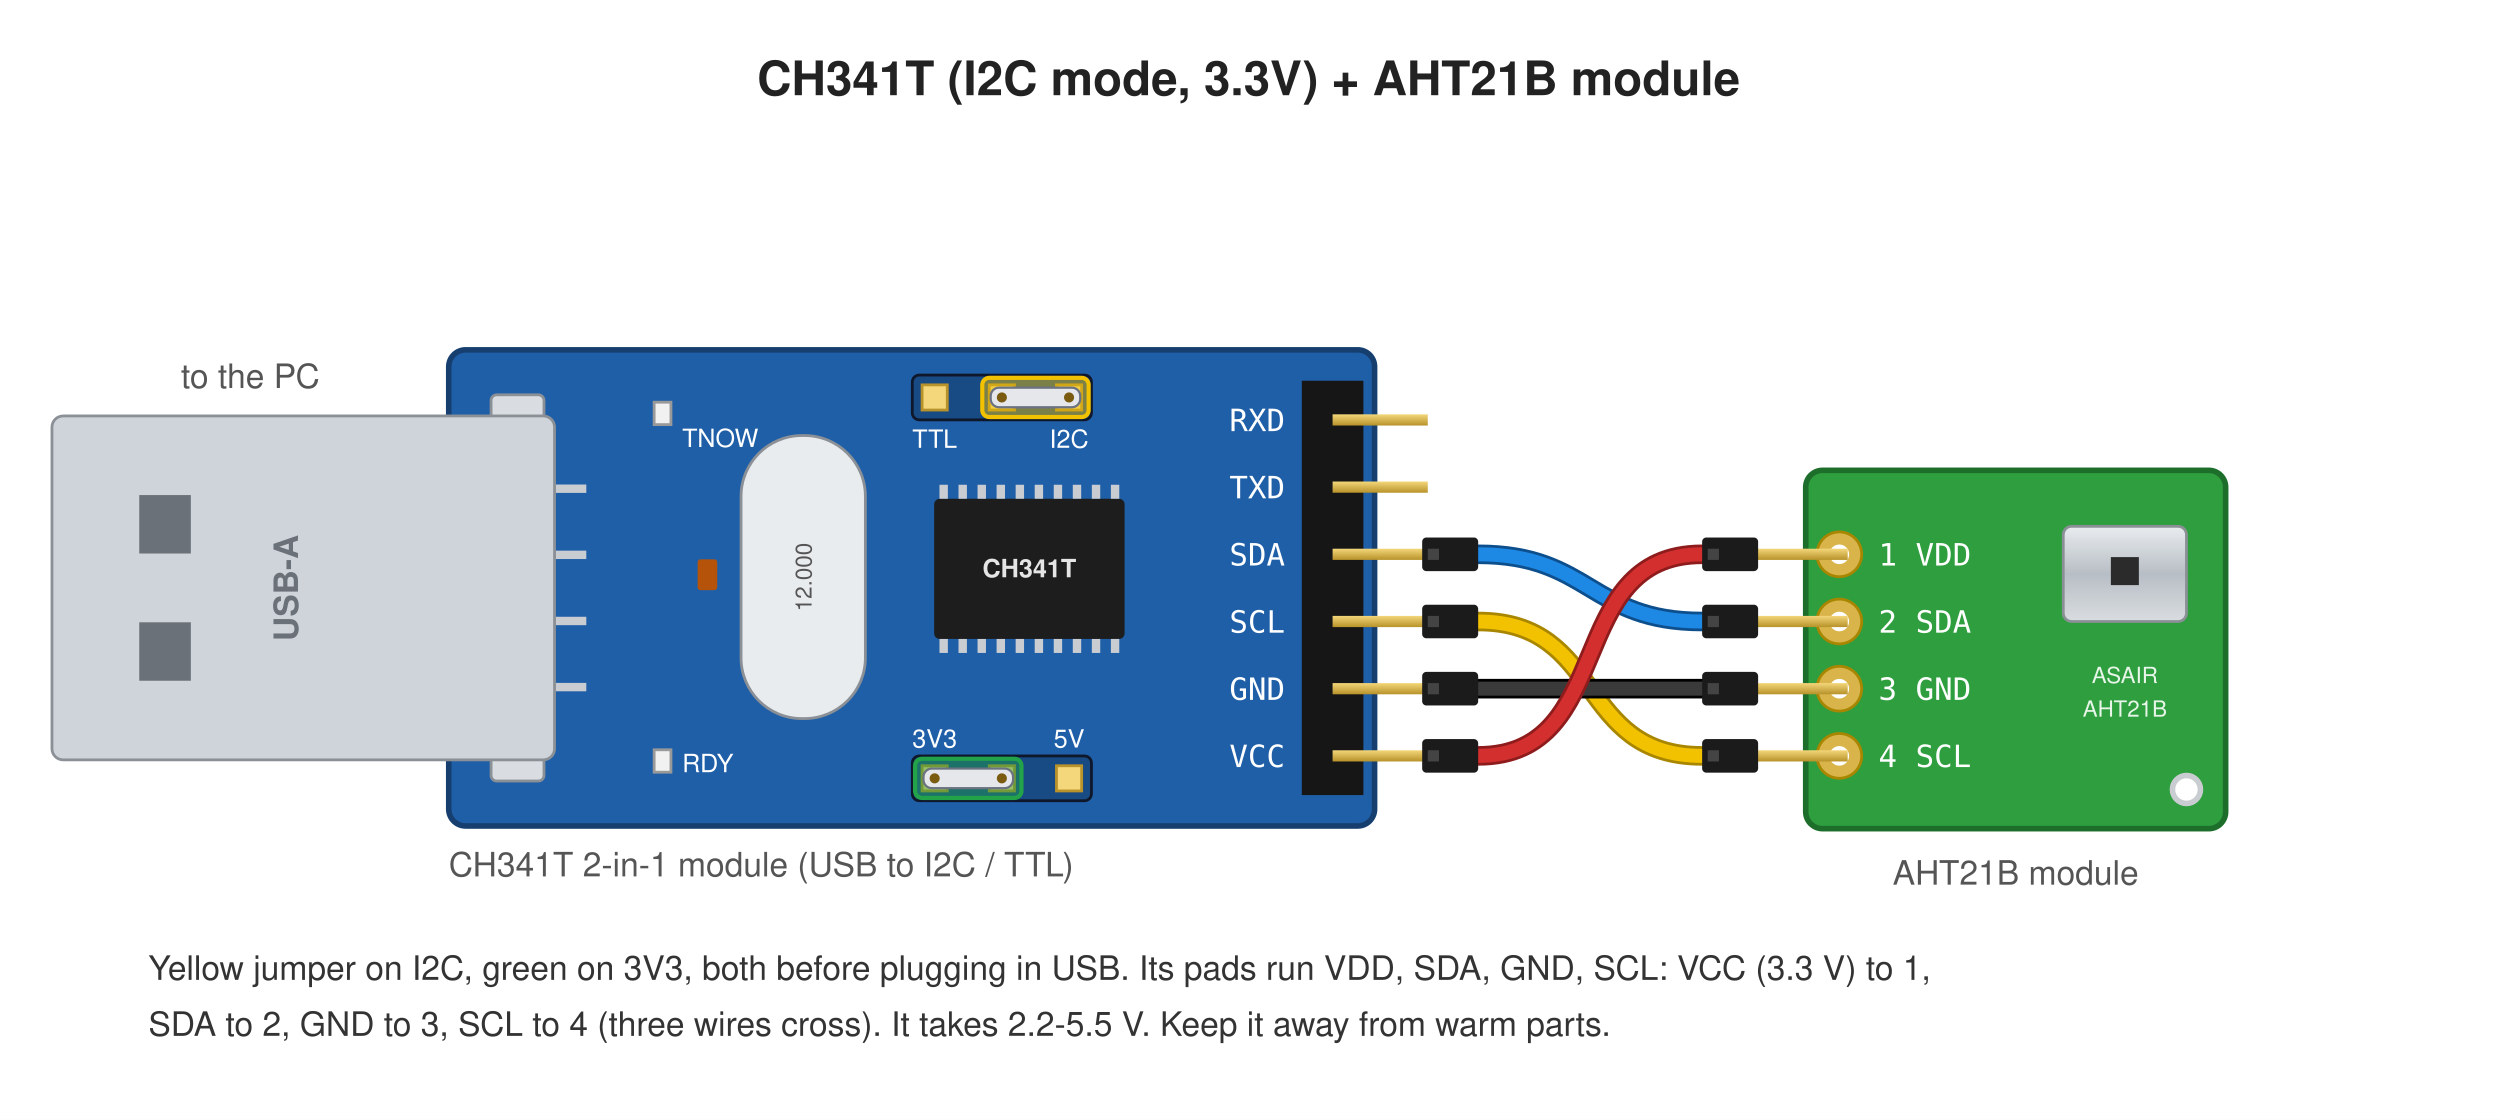
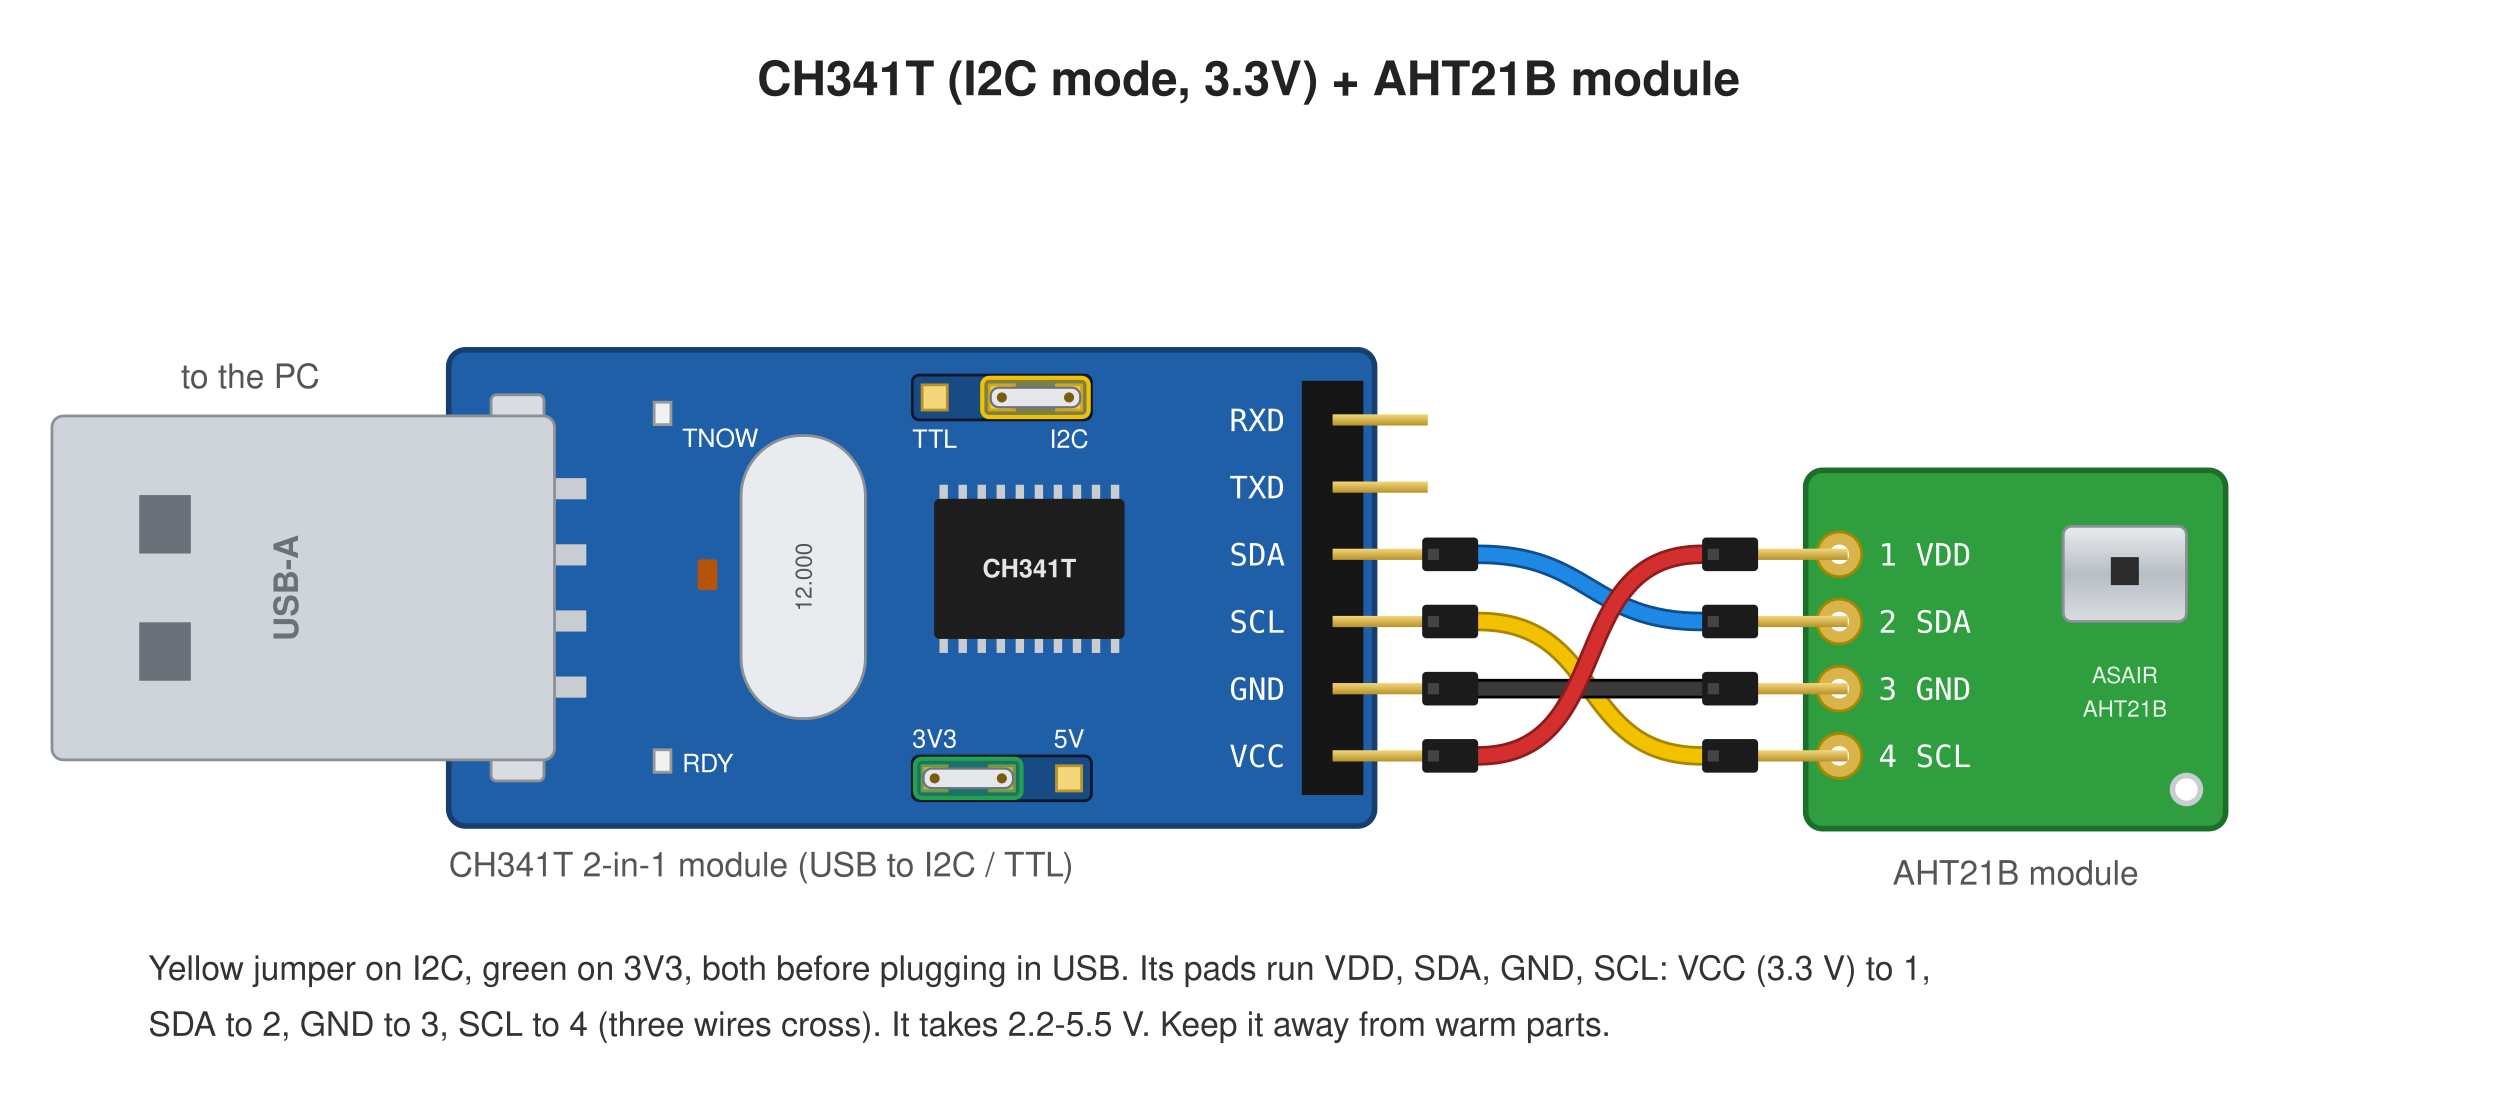
<svg xmlns="http://www.w3.org/2000/svg" viewBox="0 0 893 400" width="893" height="400" font-family="Helvetica, Arial, sans-serif">
  <style>@media (prefers-color-scheme: dark) { .bg { fill-opacity: 0.85 } }</style>
  <defs>
    <linearGradient id="metal" x1="0" y1="0" x2="0" y2="1">
      <stop offset="0" stop-color="#e9ecef" />
      <stop offset="0.5" stop-color="#b8bec5" />
      <stop offset="1" stop-color="#d9dde1" />
    </linearGradient>
    <linearGradient id="pin" x1="0" y1="0" x2="0" y2="1">
      <stop offset="0" stop-color="#f3d77a" />
      <stop offset="1" stop-color="#b8922a" />
    </linearGradient>
    <g id="dupont">
      <rect x="0" y="-6" width="20" height="12" rx="1.5" fill="#1b1b1b" />
      <rect x="2" y="-2" width="4" height="4" fill="#444" />
    </g>
  </defs>
  <rect class="bg" width="893" height="400" fill="#ffffff" />
  <text x="446" y="34" text-anchor="middle" font-size="17" font-weight="bold" fill="#222">CH341T (I2C mode, 3.3V) + AHT21B module</text>
  <text x="89.425" y="138.583" text-anchor="middle" font-size="12" fill="#555">to the PC</text>
  <rect x="160.291" y="124.961" width="330.709" height="170.079" rx="6" fill="#1f5fa8" stroke="#163f70" stroke-width="2" />
  <rect x="175.409" y="141.024" width="18.898" height="9.449" rx="2" fill="#d9dde1" stroke="#8a9096" />
  <rect x="175.409" y="269.528" width="18.898" height="9.449" rx="2" fill="#d9dde1" stroke="#8a9096" />
-   <rect x="196.087" y="173.067" width="13.339" height="3" fill="#c9ccd1" />
-   <rect x="196.087" y="196.689" width="13.339" height="3" fill="#c9ccd1" />
-   <rect x="196.087" y="220.311" width="13.339" height="3" fill="#c9ccd1" />
-   <rect x="196.087" y="243.933" width="13.339" height="3" fill="#c9ccd1" />
+   <rect x="196.087" y="170.787" width="13.339" height="7.559" fill="#c9ccd1" />
+   <rect x="196.087" y="194.409" width="13.339" height="7.559" fill="#c9ccd1" />
+   <rect x="196.087" y="218.031" width="13.339" height="7.559" fill="#c9ccd1" />
+   <rect x="196.087" y="241.654" width="13.339" height="7.559" fill="#c9ccd1" />
  <rect x="18.559" y="148.583" width="179.528" height="122.835" rx="4" fill="#cfd4da" stroke="#8a9096" />
  <rect x="49.74" y="176.835" width="18.425" height="20.882" fill="#6b7178" />
  <rect x="49.74" y="222.283" width="18.425" height="20.882" fill="#6b7178" />
  <text transform="translate(106.4331 210.0) rotate(-90)" text-anchor="middle" font-size="12" font-weight="bold" fill="#6b7178">USB-A</text>
  <text x="160.291" y="313.039" font-size="12" fill="#555">CH341T 2-in-1 module (USB to I2C / TTL)</text>
  <rect x="465.0" y="136.0" width="22" height="148.0" fill="#161616" />
  <g fill="url(#pin)">
    <rect x="476.0" y="148.0" width="34.0" height="4" />
    <rect x="476.0" y="172.0" width="34.0" height="4" />
    <rect x="476.0" y="196.0" width="34.0" height="4" />
    <rect x="476.0" y="220.0" width="34.0" height="4" />
    <rect x="476.0" y="244.0" width="34.0" height="4" />
    <rect x="476.0" y="268.0" width="34.0" height="4" />
  </g>
  <g font-size="11" fill="#fff" font-family="Menlo, Consolas, monospace" text-anchor="end">
    <text x="459.0" y="154.0">RXD</text>
    <text x="459.0" y="178.0">TXD</text>
    <text x="459.0" y="202.0">SDA</text>
    <text x="459.0" y="226.0">SCL</text>
    <text x="459.0" y="250.0">GND</text>
    <text x="459.0" y="274.0">VCC</text>
  </g>
  <rect x="333.677" y="178.157" width="68.031" height="50.079" rx="2" fill="#1d1d1d" />
  <rect x="335.579" y="173.157" width="3" height="5" fill="#c9ccd1" />
  <rect x="335.579" y="228.236" width="3" height="5" fill="#c9ccd1" />
  <rect x="342.382" y="173.157" width="3" height="5" fill="#c9ccd1" />
  <rect x="342.382" y="228.236" width="3" height="5" fill="#c9ccd1" />
  <rect x="349.185" y="173.157" width="3" height="5" fill="#c9ccd1" />
  <rect x="349.185" y="228.236" width="3" height="5" fill="#c9ccd1" />
  <rect x="355.988" y="173.157" width="3" height="5" fill="#c9ccd1" />
  <rect x="355.988" y="228.236" width="3" height="5" fill="#c9ccd1" />
  <rect x="362.791" y="173.157" width="3" height="5" fill="#c9ccd1" />
  <rect x="362.791" y="228.236" width="3" height="5" fill="#c9ccd1" />
  <rect x="369.594" y="173.157" width="3" height="5" fill="#c9ccd1" />
  <rect x="369.594" y="228.236" width="3" height="5" fill="#c9ccd1" />
  <rect x="376.398" y="173.157" width="3" height="5" fill="#c9ccd1" />
  <rect x="376.398" y="228.236" width="3" height="5" fill="#c9ccd1" />
  <rect x="383.201" y="173.157" width="3" height="5" fill="#c9ccd1" />
  <rect x="383.201" y="228.236" width="3" height="5" fill="#c9ccd1" />
  <rect x="390.004" y="173.157" width="3" height="5" fill="#c9ccd1" />
  <rect x="390.004" y="228.236" width="3" height="5" fill="#c9ccd1" />
  <rect x="396.807" y="173.157" width="3" height="5" fill="#c9ccd1" />
  <rect x="396.807" y="228.236" width="3" height="5" fill="#c9ccd1" />
  <text x="367.693" y="206.197" text-anchor="middle" font-size="9" font-weight="bold" fill="#e5e5e5">CH341T</text>
  <rect x="264.701" y="155.575" width="44.409" height="101.102" rx="21.732" fill="#e9ecef" stroke="#8a9096" />
  <text transform="translate(289.9055 206.126) rotate(-90)" text-anchor="middle" font-size="8" fill="#555">12.000</text>
  <rect x="249.197" y="199.795" width="7" height="11" rx="1" fill="#b45309" />
  <rect x="325.866" y="133.969" width="64" height="16" rx="2.5" fill="#000" fill-opacity="0.22" stroke="#0f172a" stroke-width="1" />
  <rect x="377.366" y="137.469" width="9" height="9" fill="#f3d77a" stroke="#b8922a" />
  <rect x="353.366" y="137.469" width="9" height="9" fill="#f3d77a" stroke="#b8922a" />
  <rect x="329.366" y="137.469" width="9" height="9" fill="#f3d77a" stroke="#b8922a" />
  <rect x="350.866" y="134.969" width="38" height="14" rx="2.5" fill="#f2c200" fill-opacity="0.45" stroke="#f2c200" stroke-width="1.5" />
  <rect x="353.866" y="138.469" width="32" height="7" rx="3" fill="#e5e7eb" stroke="#6b7280" stroke-width="0.8" />
  <circle cx="357.866" cy="141.969" r="1.8" fill="#7a5b10" />
  <circle cx="381.866" cy="141.969" r="1.8" fill="#7a5b10" />
  <rect x="325.866" y="270.031" width="64" height="16" rx="2.5" fill="#000" fill-opacity="0.22" stroke="#0f172a" stroke-width="1" />
  <rect x="377.366" y="273.531" width="9" height="9" fill="#f3d77a" stroke="#b8922a" />
  <rect x="353.366" y="273.531" width="9" height="9" fill="#f3d77a" stroke="#b8922a" />
  <rect x="329.366" y="273.531" width="9" height="9" fill="#f3d77a" stroke="#b8922a" />
  <rect x="326.866" y="271.031" width="38" height="14" rx="2.5" fill="#22a34a" fill-opacity="0.45" stroke="#22a34a" stroke-width="1.5" />
  <rect x="329.866" y="274.531" width="32" height="7" rx="3" fill="#e5e7eb" stroke="#6b7280" stroke-width="0.8" />
  <circle cx="333.866" cy="278.031" r="1.8" fill="#7a5b10" />
  <circle cx="357.866" cy="278.031" r="1.8" fill="#7a5b10" />
  <text x="381.866" y="159.969" text-anchor="middle" font-size="9" fill="#fff">I2C</text>
  <text x="333.866" y="159.969" text-anchor="middle" font-size="9" fill="#fff">TTL</text>
  <text x="381.866" y="267.031" text-anchor="middle" font-size="9" fill="#fff">5V</text>
  <text x="333.866" y="267.031" text-anchor="middle" font-size="9" fill="#fff">3V3</text>
  <rect x="233.661" y="143.669" width="6" height="8" fill="#f1f1f1" stroke="#999" />
  <text x="243.661" y="159.669" font-size="9" fill="#fff">TNOW</text>
  <rect x="233.661" y="267.827" width="6" height="8" fill="#f1f1f1" stroke="#999" />
  <text x="243.661" y="275.827" font-size="9" fill="#fff">RDY</text>
  <g transform="translate(33 0)">
    <rect x="612" y="168" width="150" height="128" rx="6" fill="#2e9e3e" stroke="#1d6e2a" stroke-width="2" />
    <g fill="#d9b44a" stroke="#a88600">
      <circle cx="624" cy="198" r="8" />
      <circle cx="624" cy="222" r="8" />
      <circle cx="624" cy="246" r="8" />
      <circle cx="624" cy="270" r="8" />
    </g>
    <g fill="#fff">
      <circle cx="624" cy="198" r="3.5" />
      <circle cx="624" cy="222" r="3.5" />
      <circle cx="624" cy="246" r="3.5" />
      <circle cx="624" cy="270" r="3.5" />
    </g>
    <g fill="url(#pin)">
      <rect x="593" y="196" width="34" height="4" />
      <rect x="593" y="220" width="34" height="4" />
      <rect x="593" y="244" width="34" height="4" />
      <rect x="593" y="268" width="34" height="4" />
    </g>
    <g font-size="11" fill="#fff" font-family="Menlo, Consolas, monospace">
      <text x="638" y="202">1 VDD</text>
      <text x="638" y="226">2 SDA</text>
      <text x="638" y="250">3 GND</text>
      <text x="638" y="274">4 SCL</text>
    </g>
    <rect x="704" y="188" width="44" height="34" rx="3" fill="url(#metal)" stroke="#8a9096" />
    <rect x="721" y="199" width="10" height="10" fill="#2b2b2b" />
    <circle cx="748" cy="282" r="5" fill="#fff" stroke="#c9ccd1" stroke-width="2" />
    <text x="726" y="244" text-anchor="middle" font-size="8" fill="#e8f5e9">ASAIR</text>
    <text x="726" y="256" text-anchor="middle" font-size="8" fill="#e8f5e9">AHT21B</text>
    <text x="687" y="316" text-anchor="middle" font-size="12" fill="#555">AHT21B module</text>
    <g stroke-linecap="round" fill="none">
      <path d="M495 198 C 535 198, 535 222, 575 222" stroke="#0d4f8c" stroke-width="7" />
      <path d="M495 198 C 535 198, 535 222, 575 222" stroke="#1e88e5" stroke-width="5" />
      <path d="M495 222 C 540 222, 530 270, 575 270" stroke="#a88600" stroke-width="7" />
      <path d="M495 222 C 540 222, 530 270, 575 270" stroke="#f2c200" stroke-width="5" />
      <path d="M495 246 H 575" stroke="#000" stroke-width="7" />
      <path d="M495 246 H 575" stroke="#3a3a3a" stroke-width="5" />
      <path d="M495 270 C 545 270, 525 198, 575 198" stroke="#8e1c1c" stroke-width="7" />
      <path d="M495 270 C 545 270, 525 198, 575 198" stroke="#d32f2f" stroke-width="5" />
    </g>
    <use href="#dupont" x="475" y="198" />
    <use href="#dupont" x="475" y="222" />
    <use href="#dupont" x="475" y="246" />
    <use href="#dupont" x="475" y="270" />
    <use href="#dupont" x="575" y="198" />
    <use href="#dupont" x="575" y="222" />
    <use href="#dupont" x="575" y="246" />
    <use href="#dupont" x="575" y="270" />
    <g font-size="12" fill="#333">
      <text x="20" y="350">Yellow jumper on I2C, green on 3V3, both before plugging in USB. Its pads run VDD, SDA, GND, SCL: VCC (3.3 V) to 1,</text>
      <text x="20" y="370">SDA to 2, GND to 3, SCL to 4 (three wires cross). It takes 2.2-5.5 V. Keep it away from warm parts.</text>
    </g>
  </g>
</svg>
